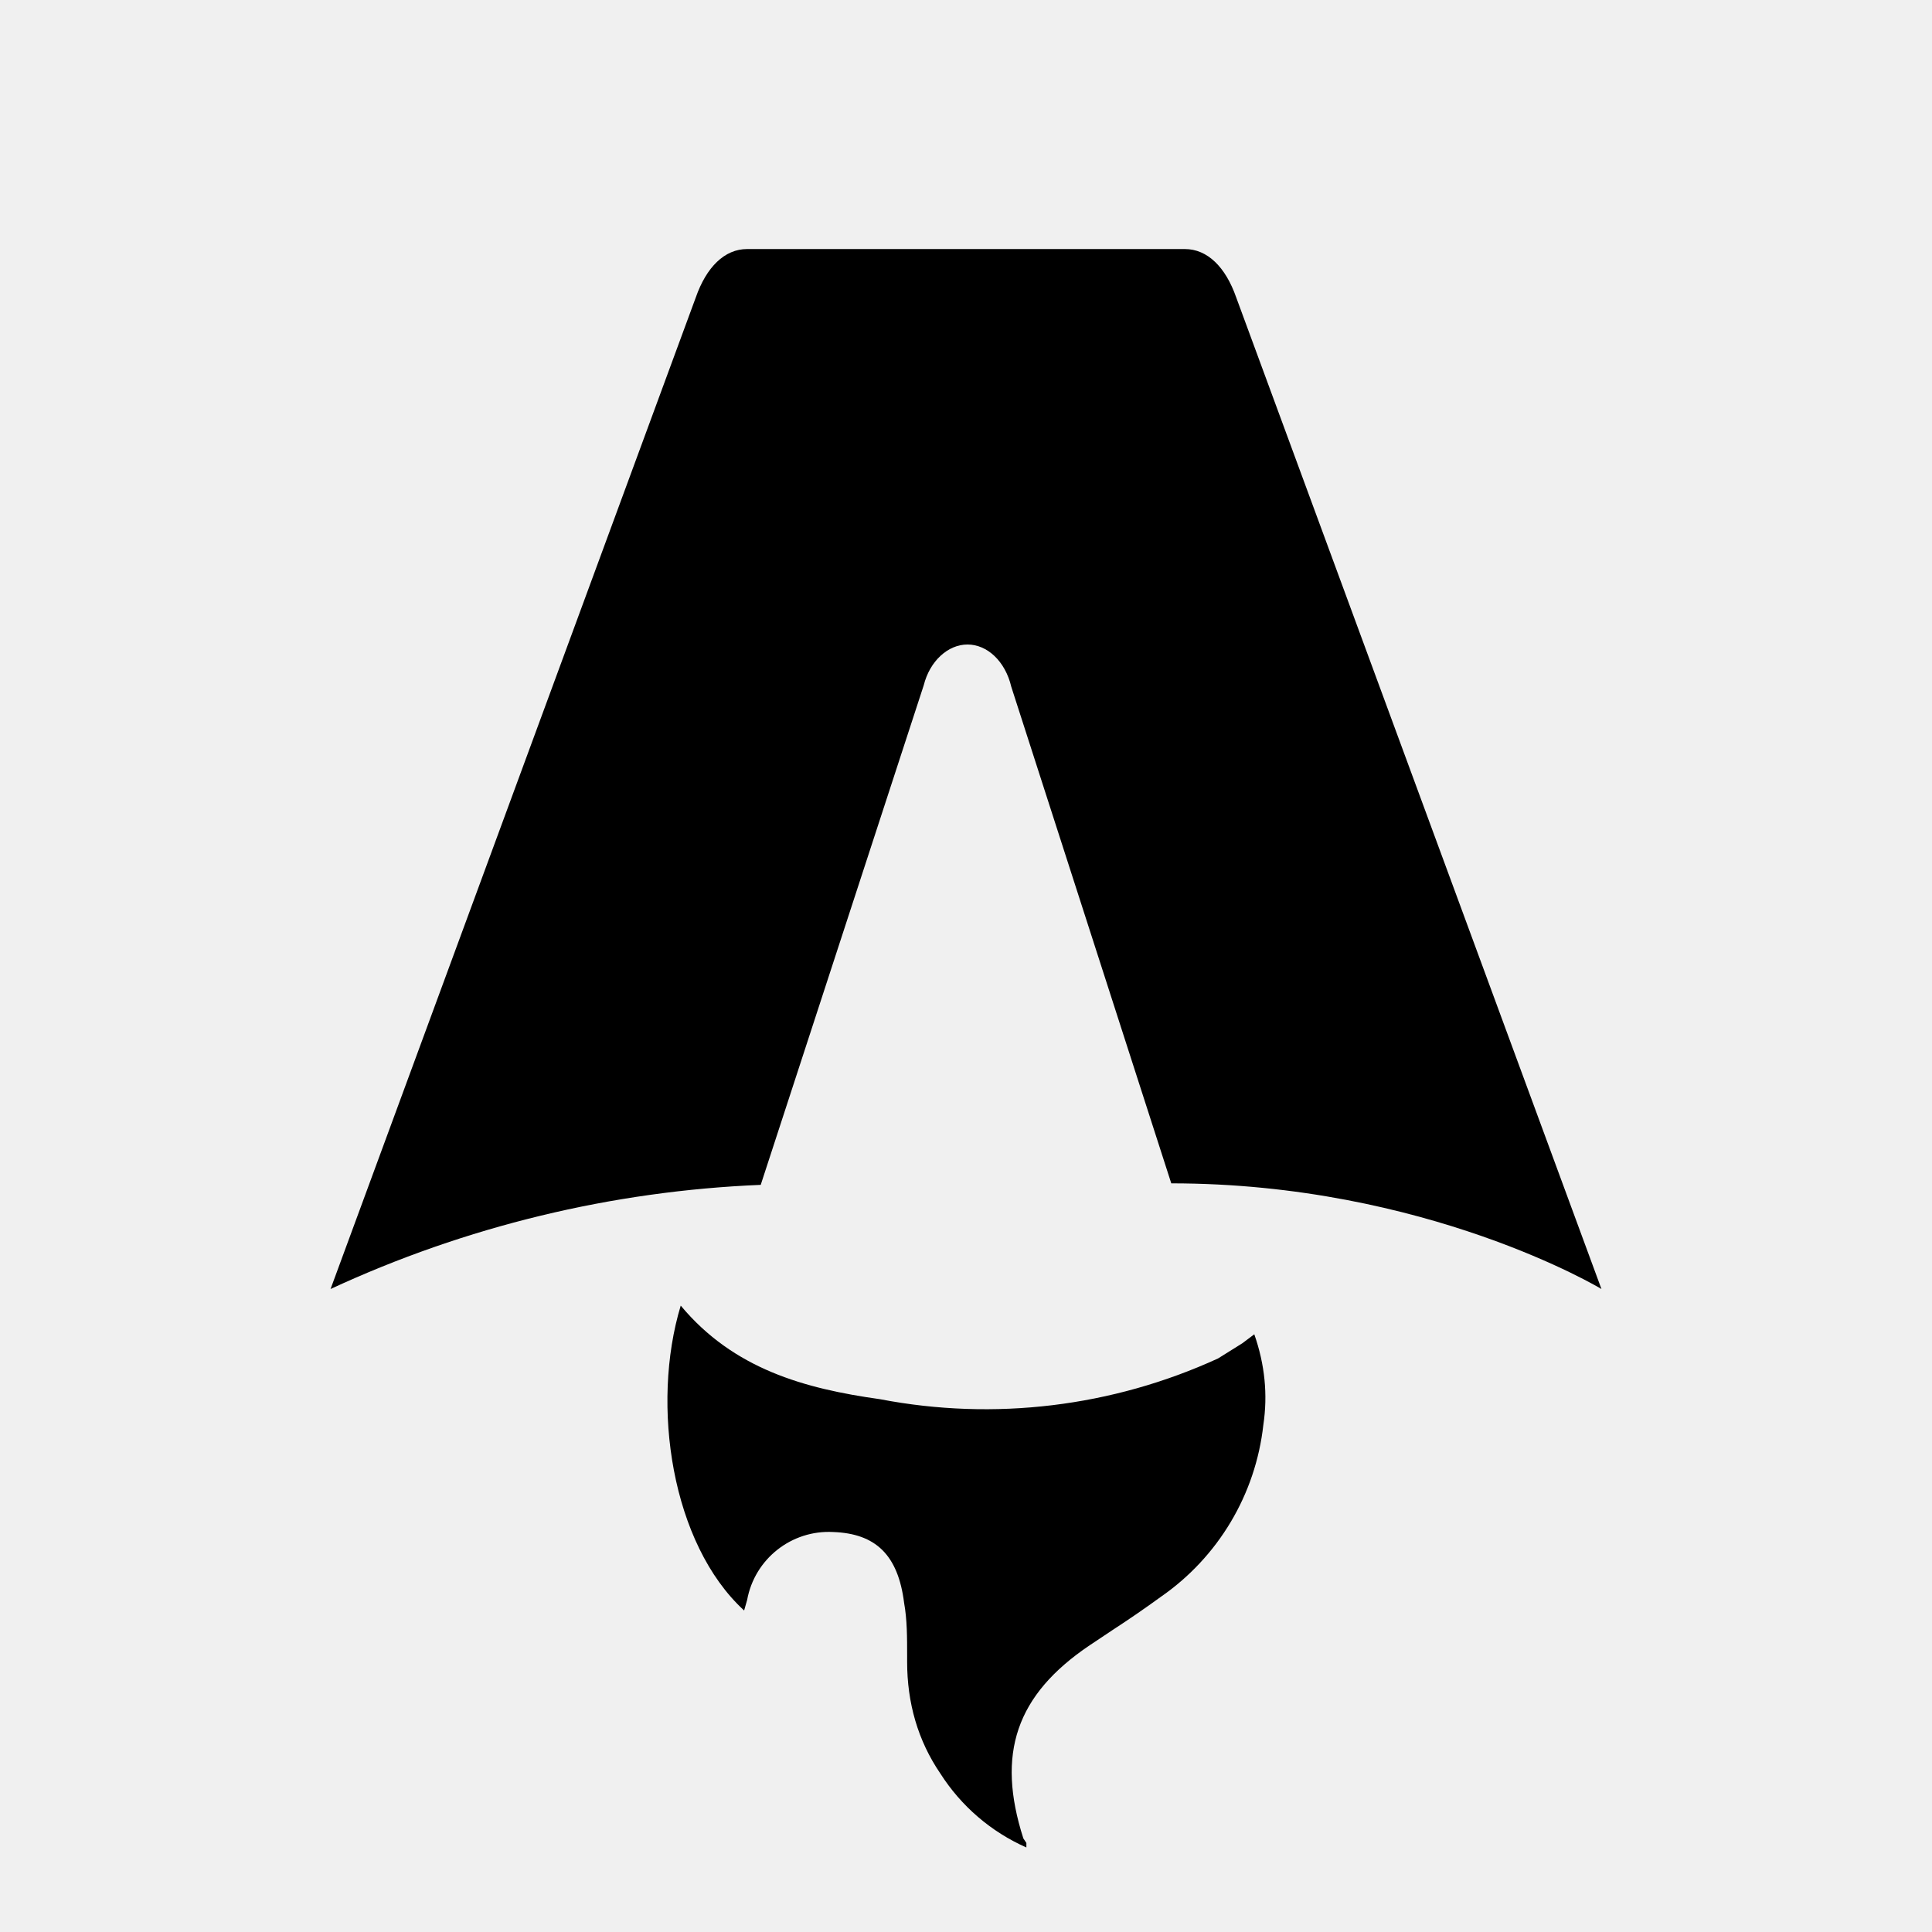
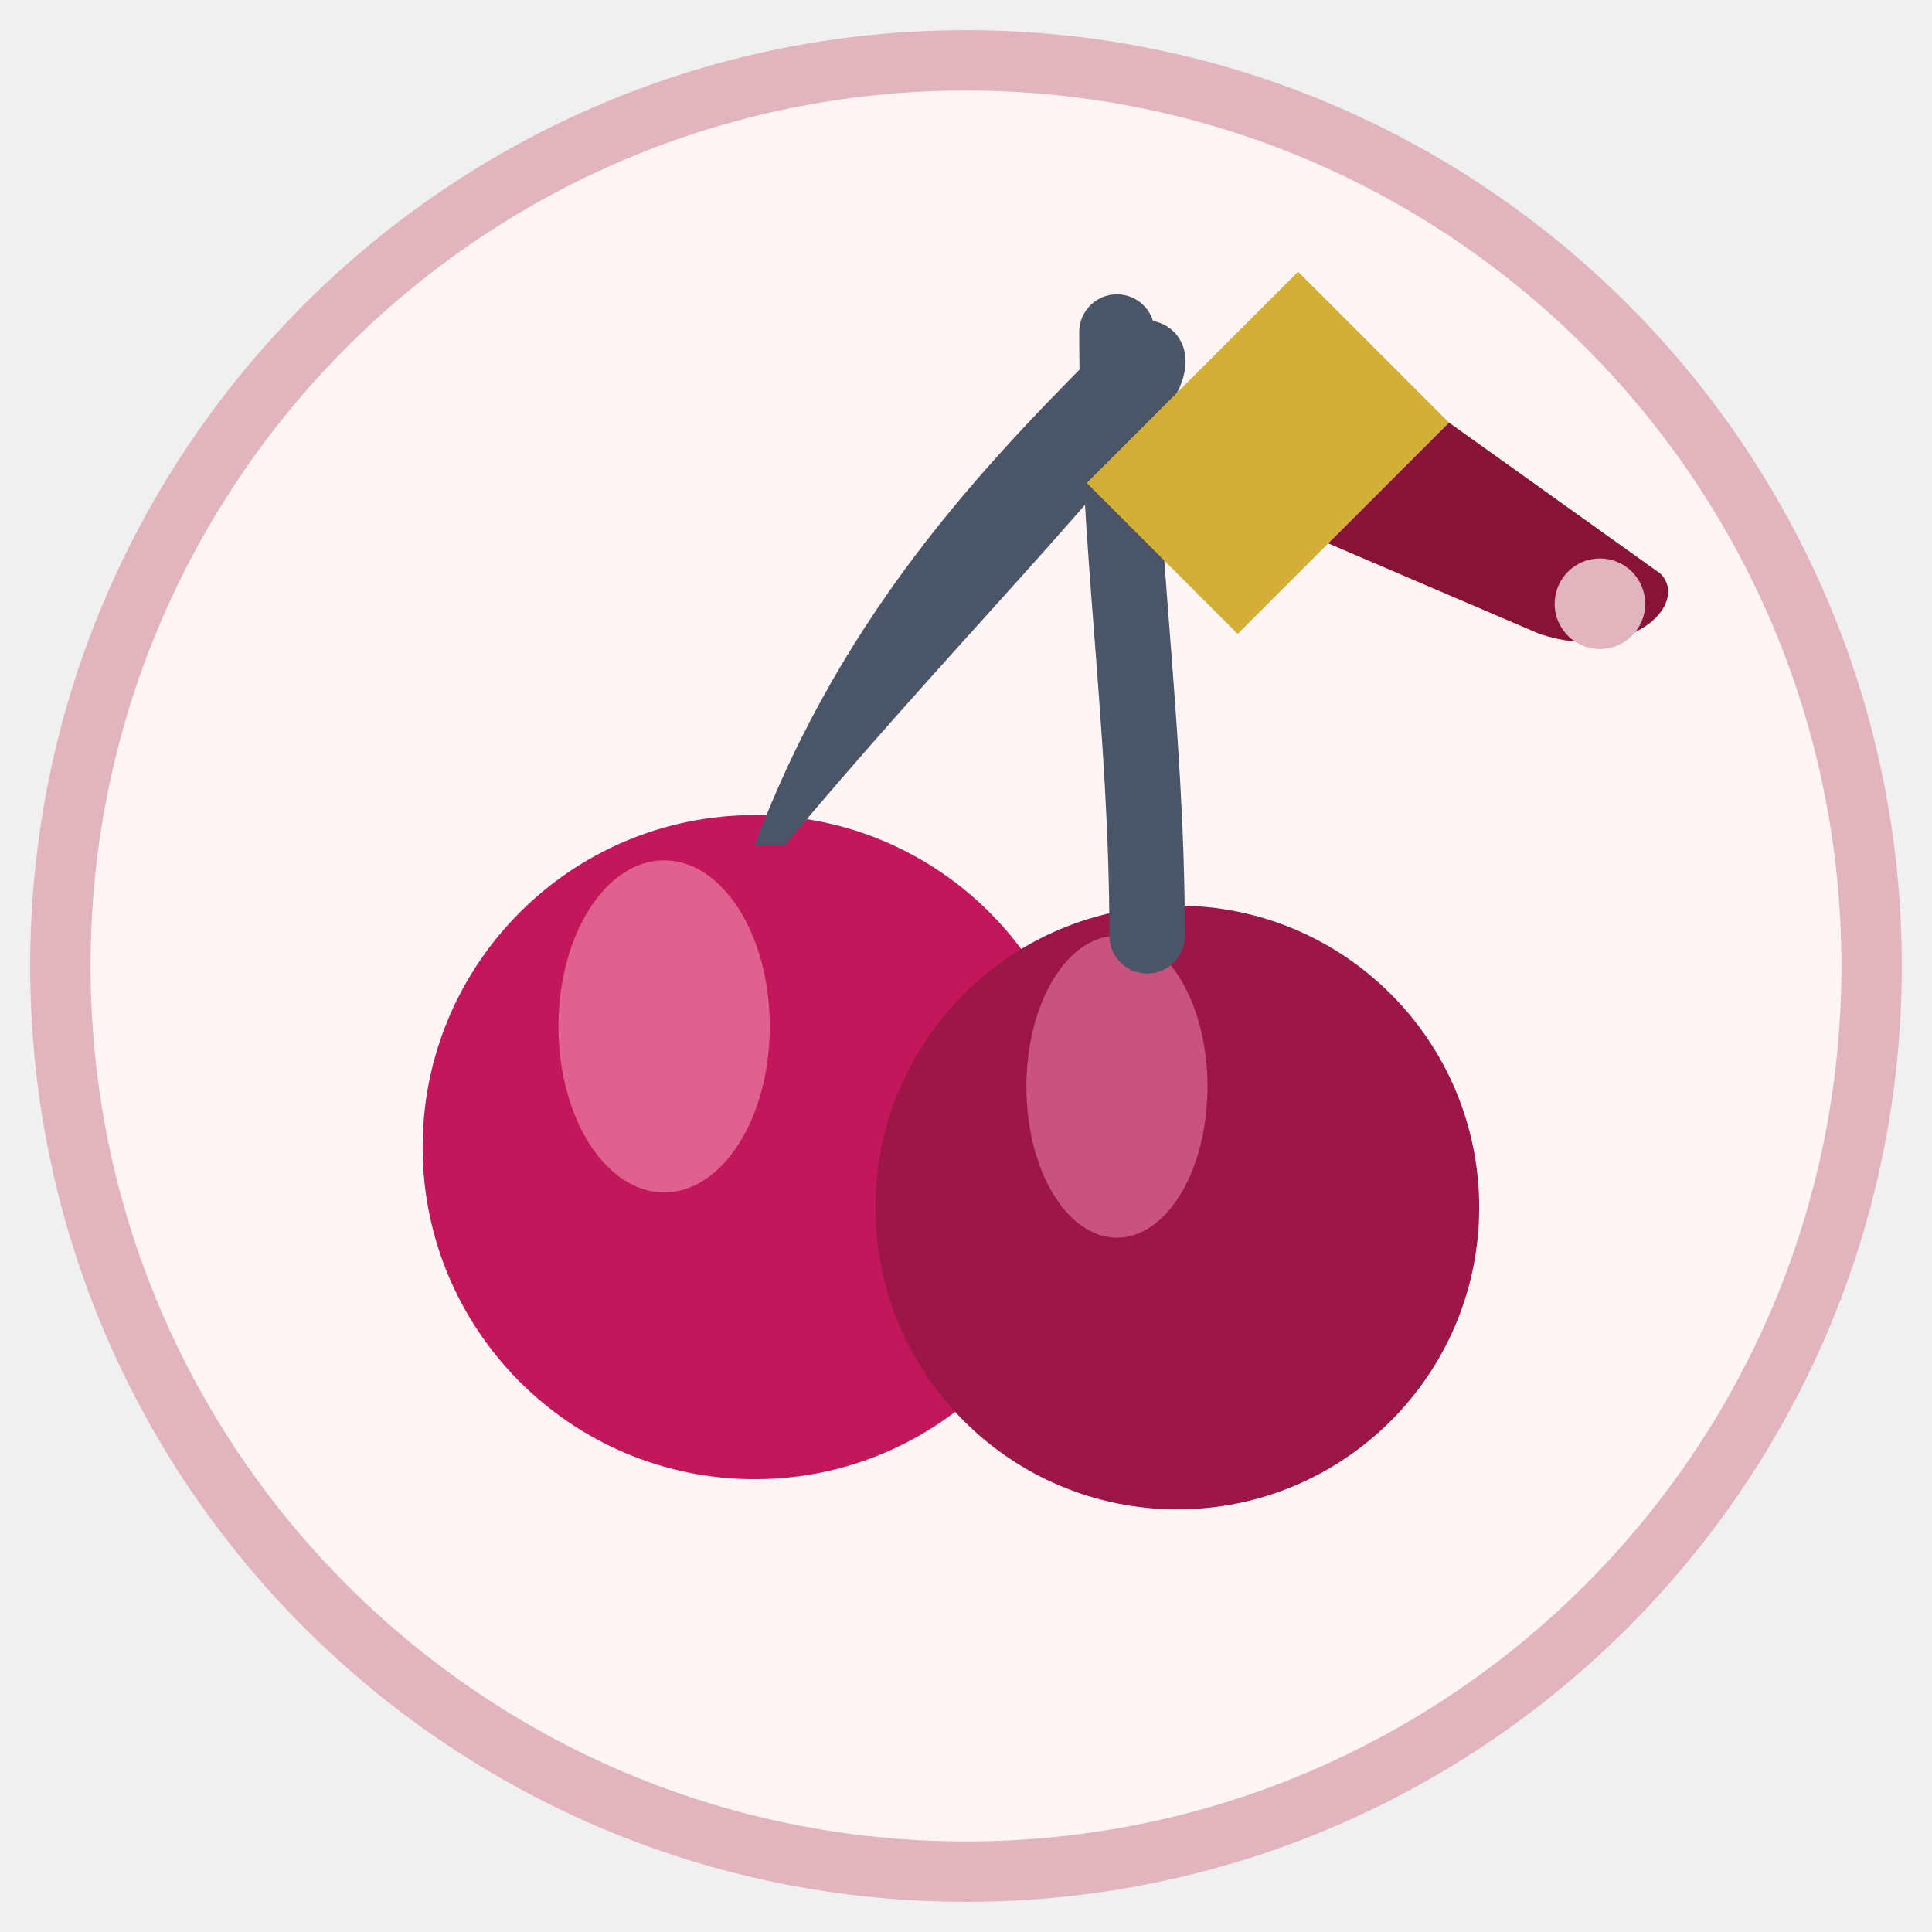
- <svg xmlns="http://www.w3.org/2000/svg" fill="none" viewBox="0 0 128 128">
-   <path d="M50.4 78.5a75.1 75.1 0 0 0-28.5 6.9l24.2-65.7c.7-2 1.9-3.2 3.4-3.2h29c1.5 0 2.7 1.2 3.4 3.2l24.2 65.7s-11.6-7-28.5-7L67 45.5c-.4-1.7-1.6-2.8-2.9-2.8-1.3 0-2.5 1.1-2.9 2.7L50.4 78.5Zm-1.1 28.2Zm-4.2-20.2c-2 6.6-.6 15.8 4.2 20.2a17.5 17.5 0 0 1 .2-.7 5.5 5.5 0 0 1 5.7-4.5c2.8.1 4.3 1.5 4.7 4.7.2 1.1.2 2.3.2 3.5v.4c0 2.7.7 5.2 2.2 7.4a13 13 0 0 0 5.7 4.9v-.3l-.2-.3c-1.8-5.6-.5-9.5 4.4-12.8l1.5-1a73 73 0 0 0 3.2-2.2 16 16 0 0 0 6.8-11.4c.3-2 .1-4-.6-6l-.8.6-1.6 1a37 37 0 0 1-22.4 2.7c-5-.7-9.7-2-13.2-6.2Z" />
-   <style>
-         path { fill: #000; }
-         @media (prefers-color-scheme: dark) {
-             path { fill: #FFF; }
-         }
-     </style>
+ <svg xmlns="http://www.w3.org/2000/svg" viewBox="0 0 64 64" fill="none">
+   <circle cx="32" cy="32" r="30" fill="#FFF5F5" stroke="#E2B4BD" stroke-width="2" />
+   <circle cx="25" cy="38" r="11" fill="#C2185B" />
+   <ellipse cx="22" cy="34" rx="3.5" ry="5.5" fill="#F48FB1" opacity="0.6" />
+   <circle cx="39" cy="40" r="10" fill="#9C1748" />
+   <ellipse cx="37" cy="36" rx="3" ry="5" fill="#F48FB1" opacity="0.5" />
+   <path d="M25 28 C28 20 33 15 37 11 C38 10 40 11 39 13 C36 17 31 22 26 28 Z" fill="#4A5568" />
+   <path d="M38 31 C38 24 37 18 37 11" stroke="#4A5568" stroke-width="2.5" stroke-linecap="round" />
+   <path d="M43 9 L48 14 L41 21 L36 16 Z" fill="#D4AF37" />
+   <path d="M48 14 L55 19 C56 20 54 22 51 21 L44 18 Z" fill="#881337" />
+   <circle cx="53" cy="20" r="1.5" fill="#E2B4BD" />
</svg>
